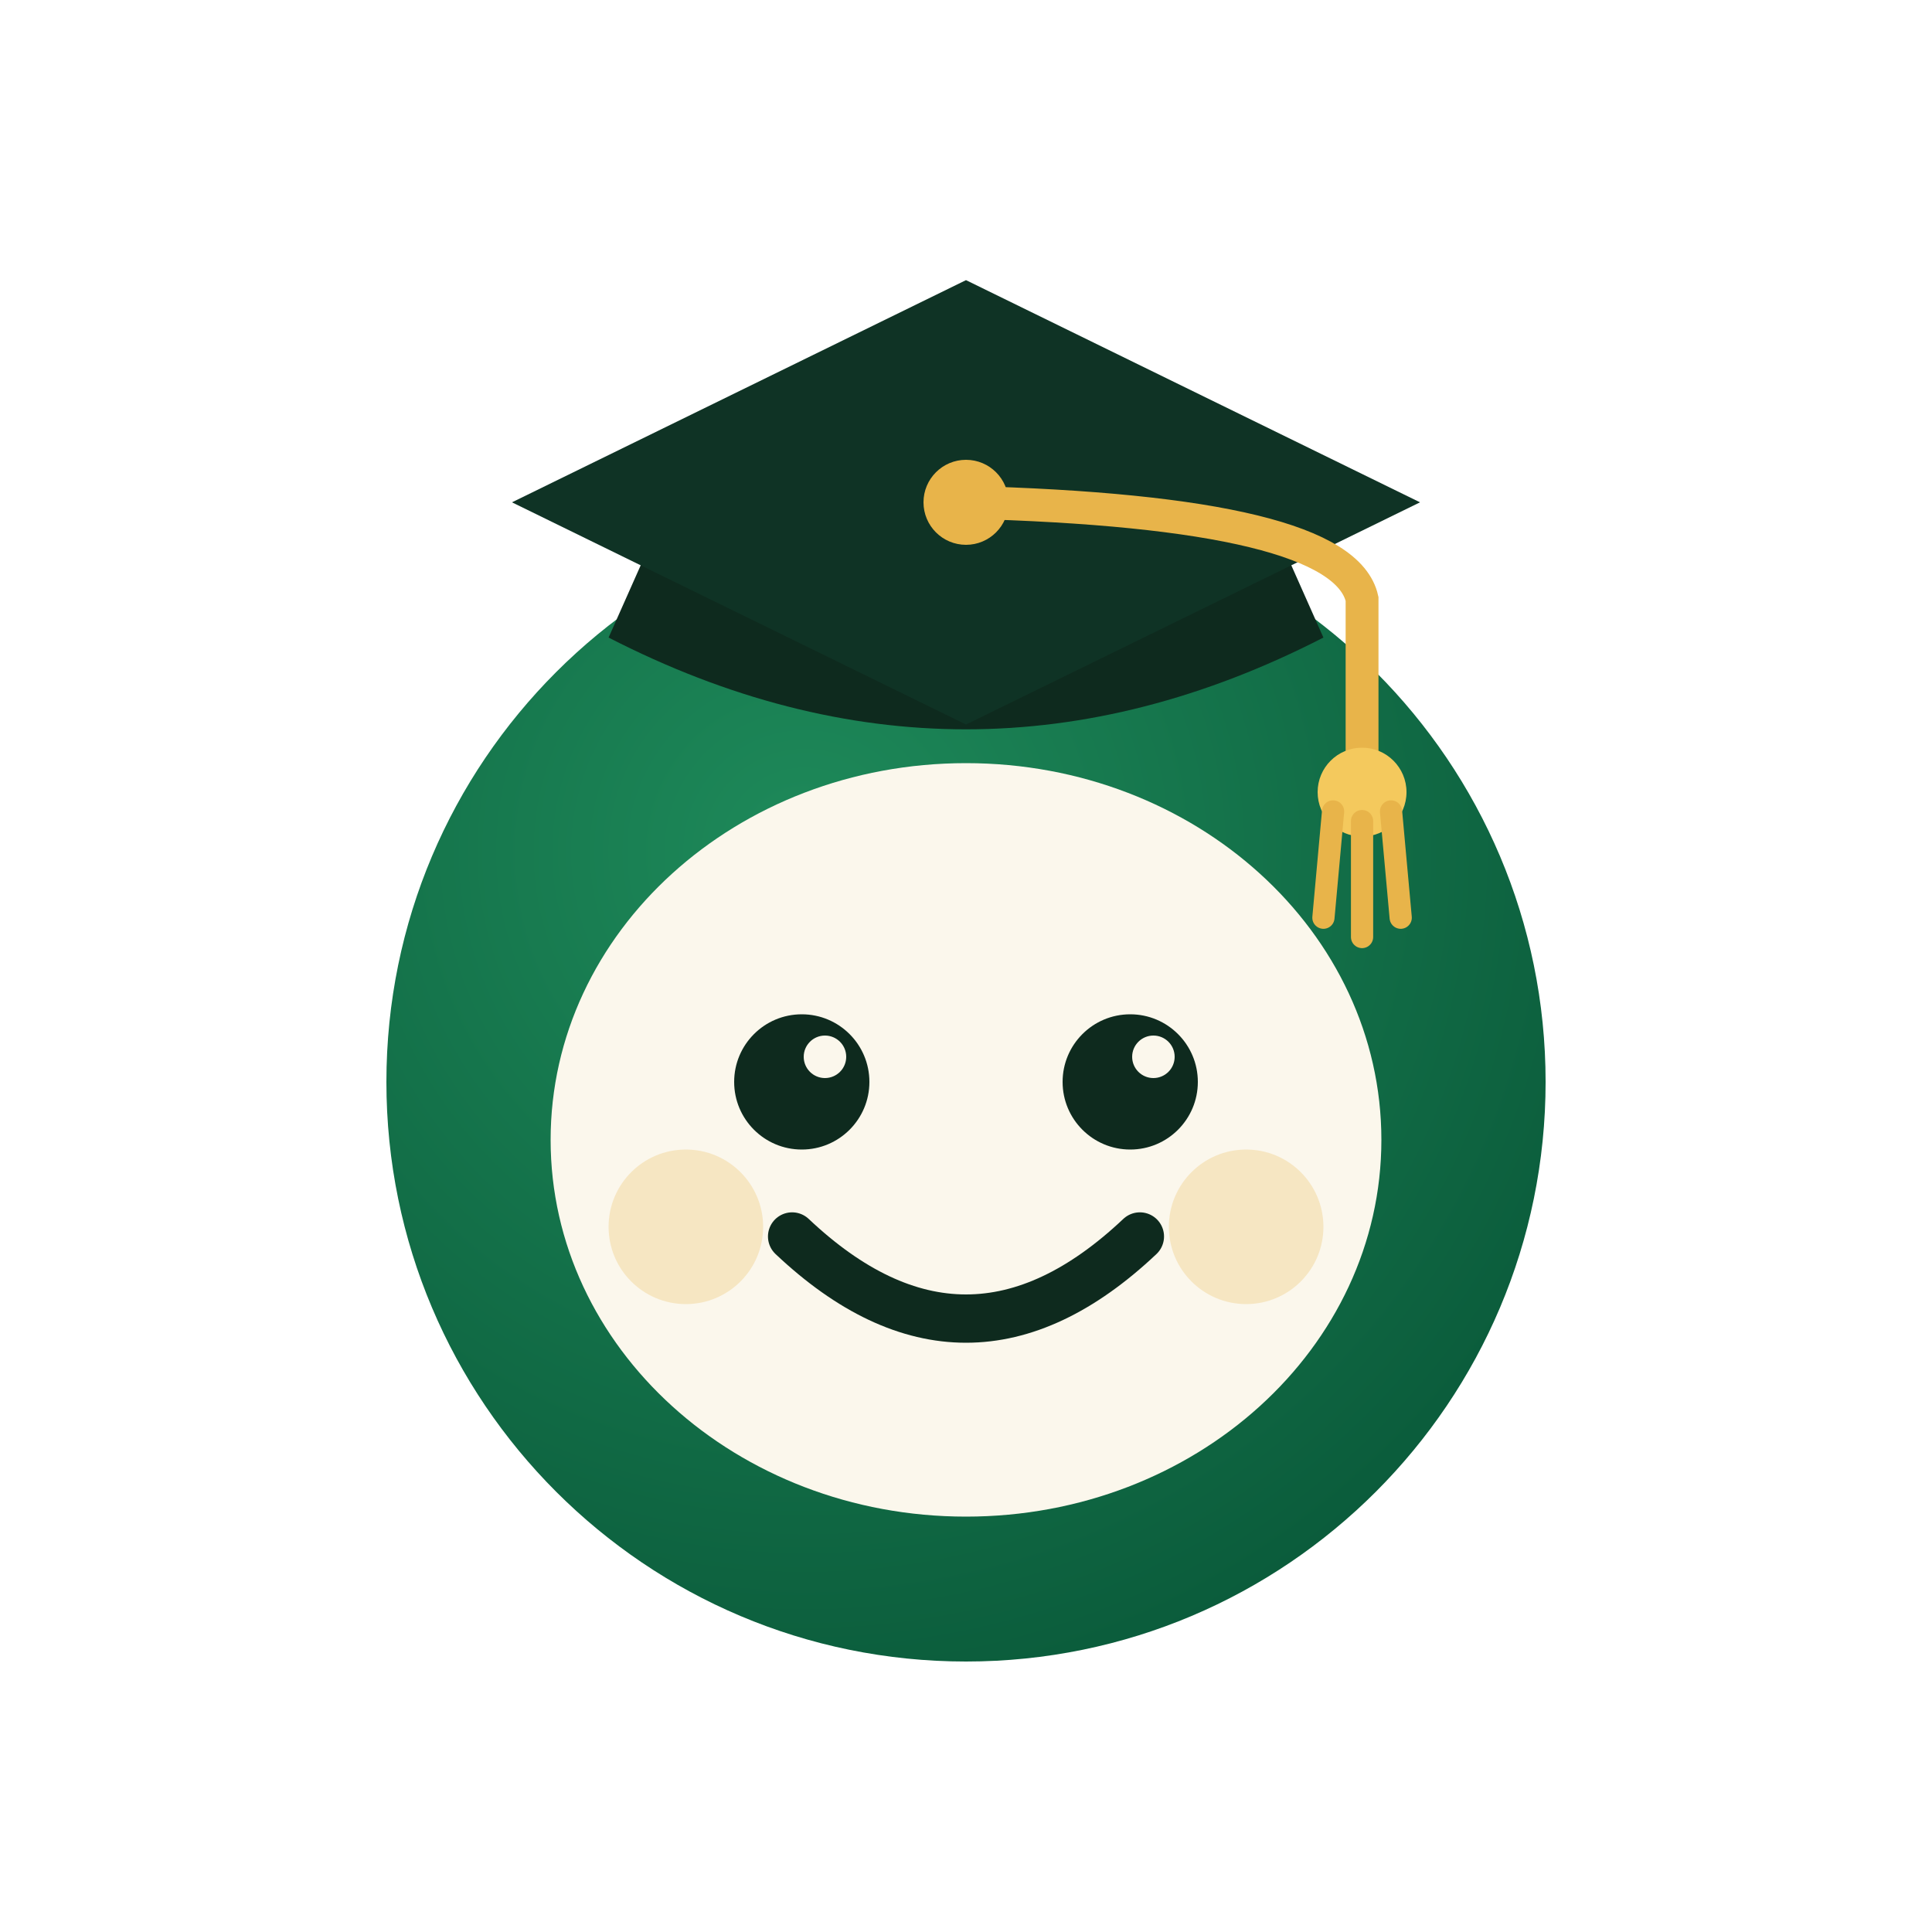
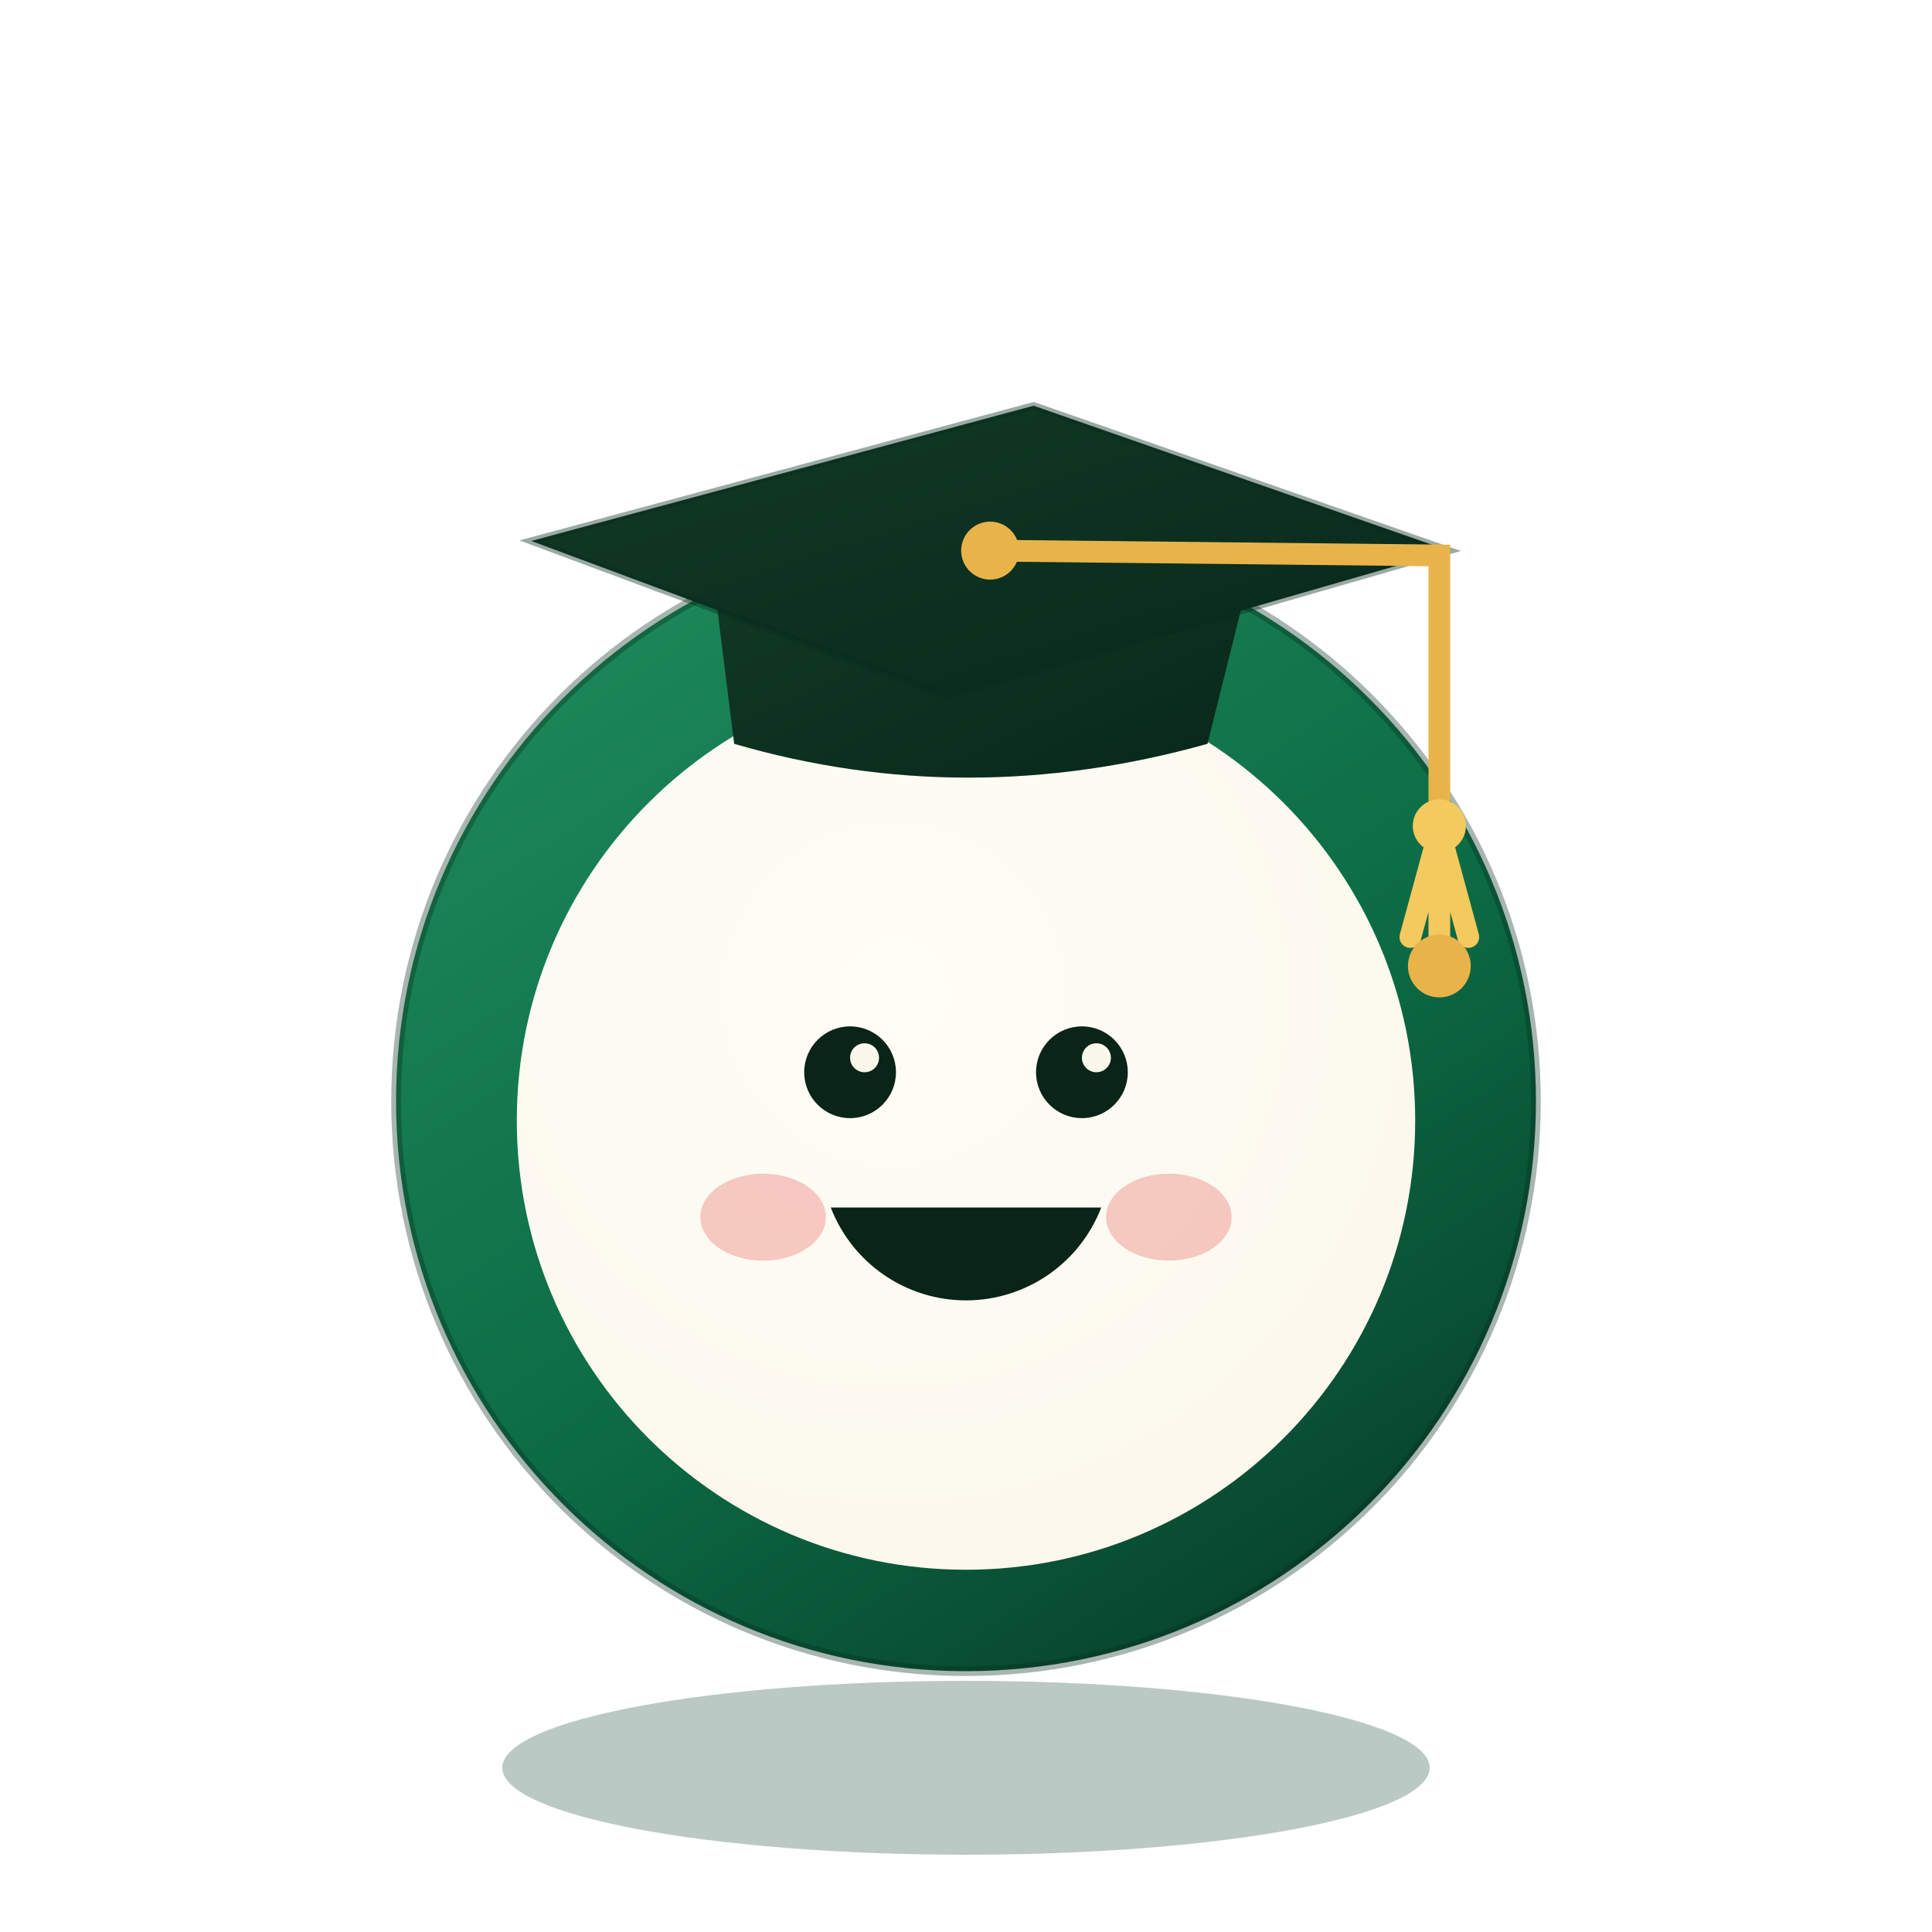
- <svg xmlns="http://www.w3.org/2000/svg" viewBox="0 0 200 200" role="img" aria-label="Sevi">
+ <svg xmlns="http://www.w3.org/2000/svg" width="400" height="400" viewBox="0 0 400 400" role="img" aria-label="Sevi answering">
  <defs>
-     <radialGradient id="sevi-head" cx="36%" cy="30%" r="78%">
-       <stop offset="0%" stop-color="#1E8A5A" />
-       <stop offset="100%" stop-color="#0A5A3A" />
+     <linearGradient id="hg" x1="0.2" y1="0" x2="0.85" y2="1">
+       <stop offset="0" stop-color="#1E8A5A" />
+       <stop offset="0.55" stop-color="#0C6B45" />
+       <stop offset="1" stop-color="#073D28" />
+     </linearGradient>
+     <linearGradient id="cg" x1="0" y1="0" x2="1" y2="1">
+       <stop offset="0" stop-color="#123A26" />
+       <stop offset="1" stop-color="#08281A" />
+     </linearGradient>
+     <radialGradient id="fg" cx="0.42" cy="0.36" r="0.75">
+       <stop offset="0" stop-color="#FFFDF6" />
+       <stop offset="1" stop-color="#FBF7EC" />
    </radialGradient>
  </defs>
-   <circle cx="100" cy="112" r="60" fill="url(#sevi-head)" />
-   <ellipse cx="100" cy="118" rx="43" ry="39" fill="#FBF7EC" />
-   <circle cx="71" cy="127" r="8" fill="#E8B44A" opacity=".26" />
-   <circle cx="129" cy="127" r="8" fill="#E8B44A" opacity=".26" />
-   <circle cx="83" cy="112" r="7" fill="#0E2A1E" />
-   <circle cx="117" cy="112" r="7" fill="#0E2A1E" />
-   <circle cx="85.4" cy="109.4" r="2.2" fill="#FBF7EC" />
-   <circle cx="119.4" cy="109.4" r="2.2" fill="#FBF7EC" />
-   <path d="M82 128 Q100 145 118 128" fill="none" stroke="#0E2A1E" stroke-width="5" stroke-linecap="round" />
-   <path d="M63 66 Q100 85 137 66 L133 57 Q100 74 67 57 Z" fill="#0E2A1E" />
-   <polygon points="100,29 147,52 100,75 53,52" fill="#0F3325" />
-   <circle cx="100" cy="52" r="4.4" fill="#E8B44A" />
-   <path d="M100 52 Q139 53 141 62 L141 80" fill="none" stroke="#E8B44A" stroke-width="3.4" stroke-linecap="round" />
-   <circle cx="141" cy="82" r="4.6" fill="#F4C95D" />
-   <path d="M138 84 L137 95 M141 85 L141 97 M144 84 L145 95" stroke="#E8B44A" stroke-width="2.3" stroke-linecap="round" />
+   <ellipse cx="200" cy="366" rx="96" ry="18" fill="#073D28" opacity="0.28" />
+   <circle cx="200" cy="228" r="118" fill="url(#hg)" />
+   <circle cx="200" cy="228" r="118" fill="none" stroke="#052A1C" stroke-width="2" opacity="0.35" />
+   <circle cx="200" cy="232" r="93" fill="url(#fg)" />
+   <ellipse cx="158" cy="252" rx="13" ry="9" fill="#EE9F97" opacity="0.55" />
+   <ellipse cx="242" cy="252" rx="13" ry="9" fill="#EE9F97" opacity="0.55" />
+   <circle cx="176" cy="222" r="9.5" fill="#0A2417" />
+   <circle cx="224" cy="222" r="9.5" fill="#0A2417" />
+   <circle cx="179" cy="219" r="3" fill="#FBF7EC" />
+   <circle cx="227" cy="219" r="3" fill="#FBF7EC" />
+   <path d="M172 250 A 30 30 0 0 0 228 250 Z" fill="#0A2417" />
+   <path d="M148 122 Q 200 100 258 122 L 250 154 Q 200 168 152 154 Z" fill="url(#cg)" />
+   <polygon points="110,112 214,84 300,114 196,144" fill="url(#cg)" />
+   <polygon points="110,112 214,84 300,114 196,144" fill="none" stroke="#052A1C" stroke-width="1.5" opacity="0.4" />
+   <circle cx="205" cy="114" r="6" fill="#E8B44A" />
+   <path d="M205 114 L298 115 L298 172" fill="none" stroke="#E8B44A" stroke-width="4.5" stroke-linecap="round" />
+   <path d="M298 172 l-6 22 M298 172 l0 24 M298 172 l6 22" stroke="#F4C95D" stroke-width="4.5" stroke-linecap="round" fill="none" />
+   <circle cx="298" cy="171" r="5.5" fill="#F4C95D" />
+   <circle cx="298" cy="200" r="6.5" fill="#E8B44A" />
</svg>
